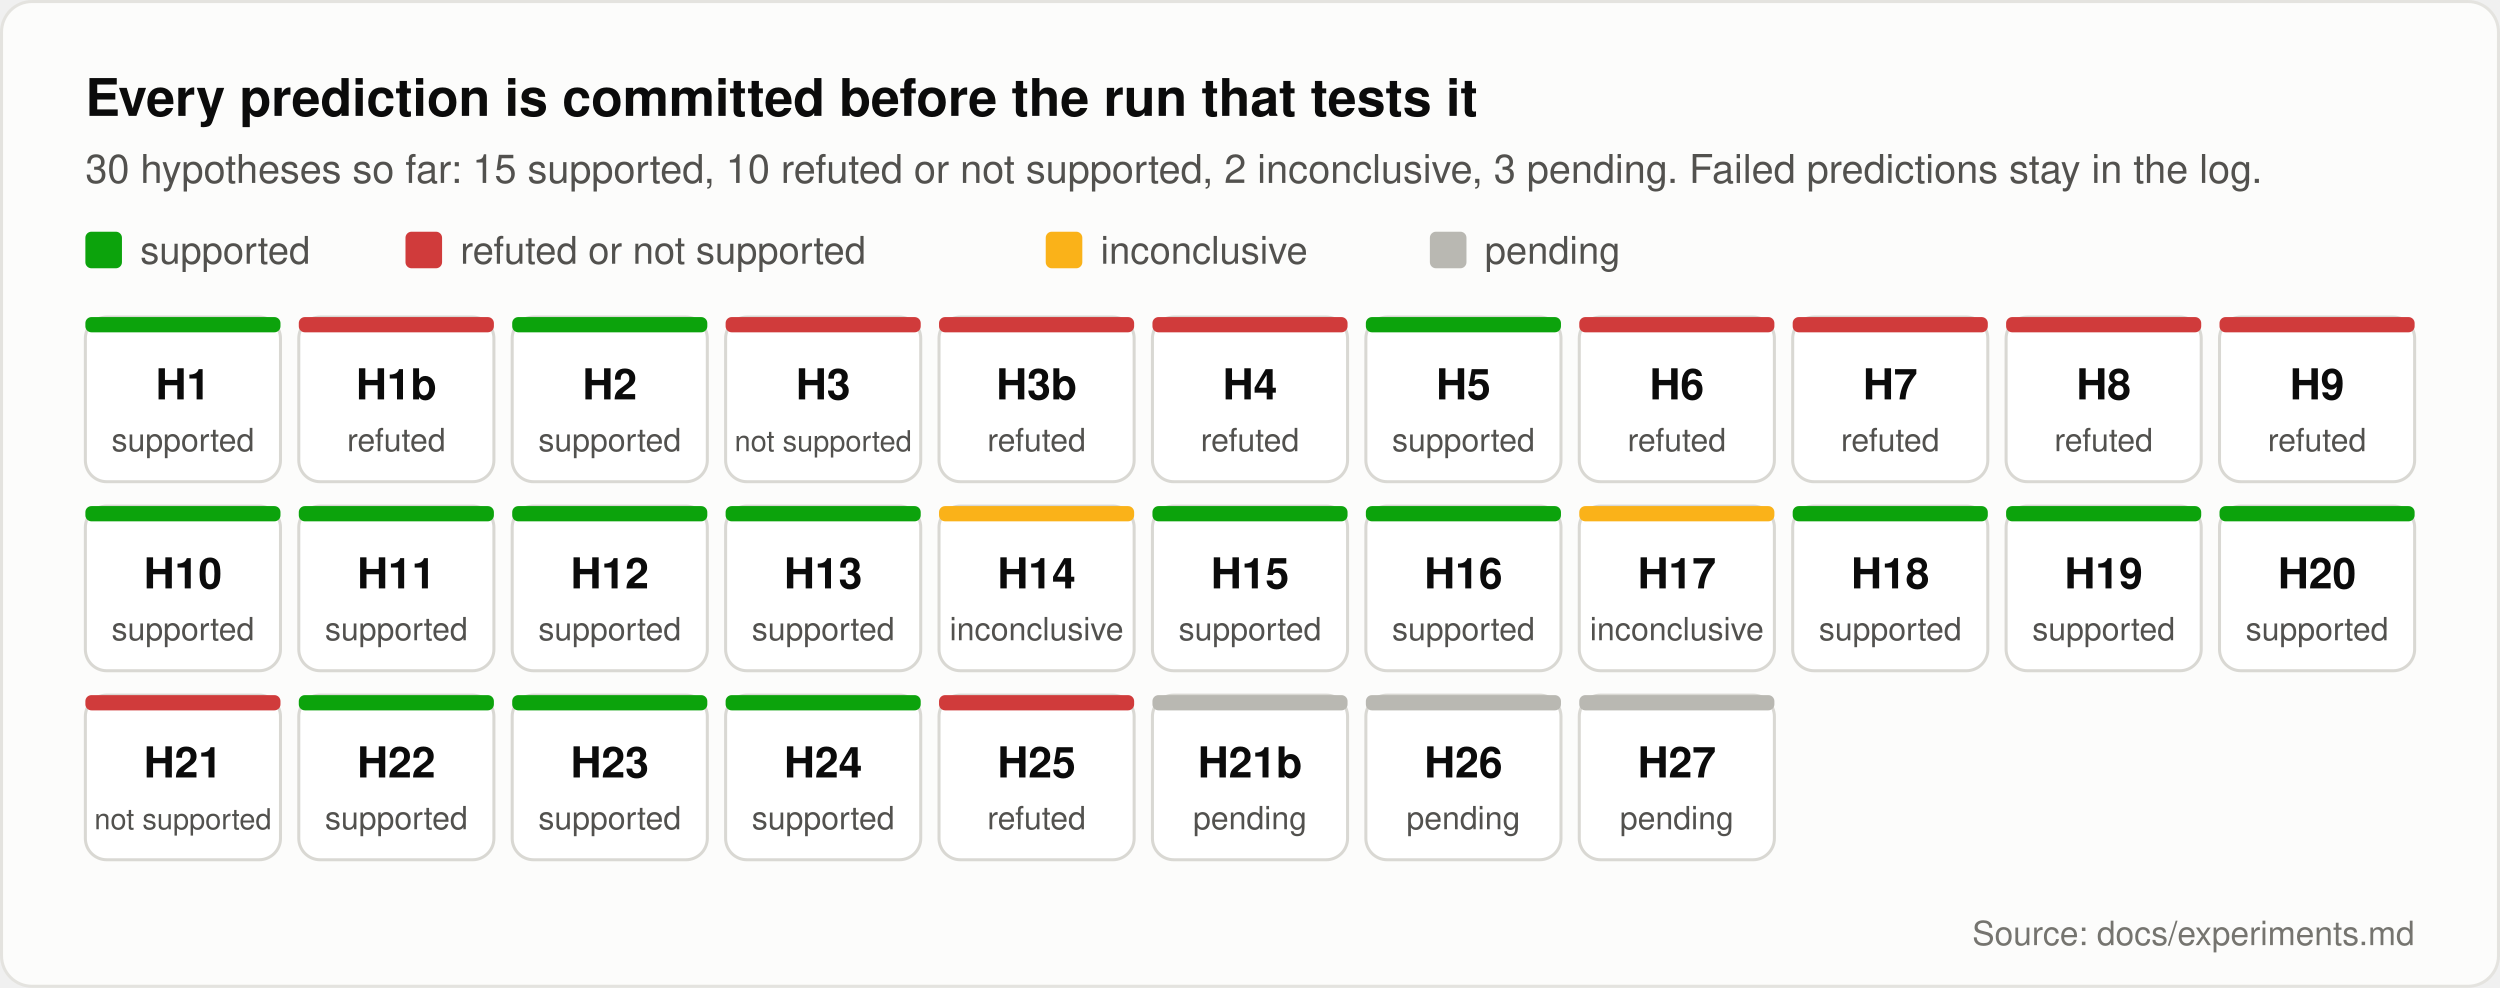
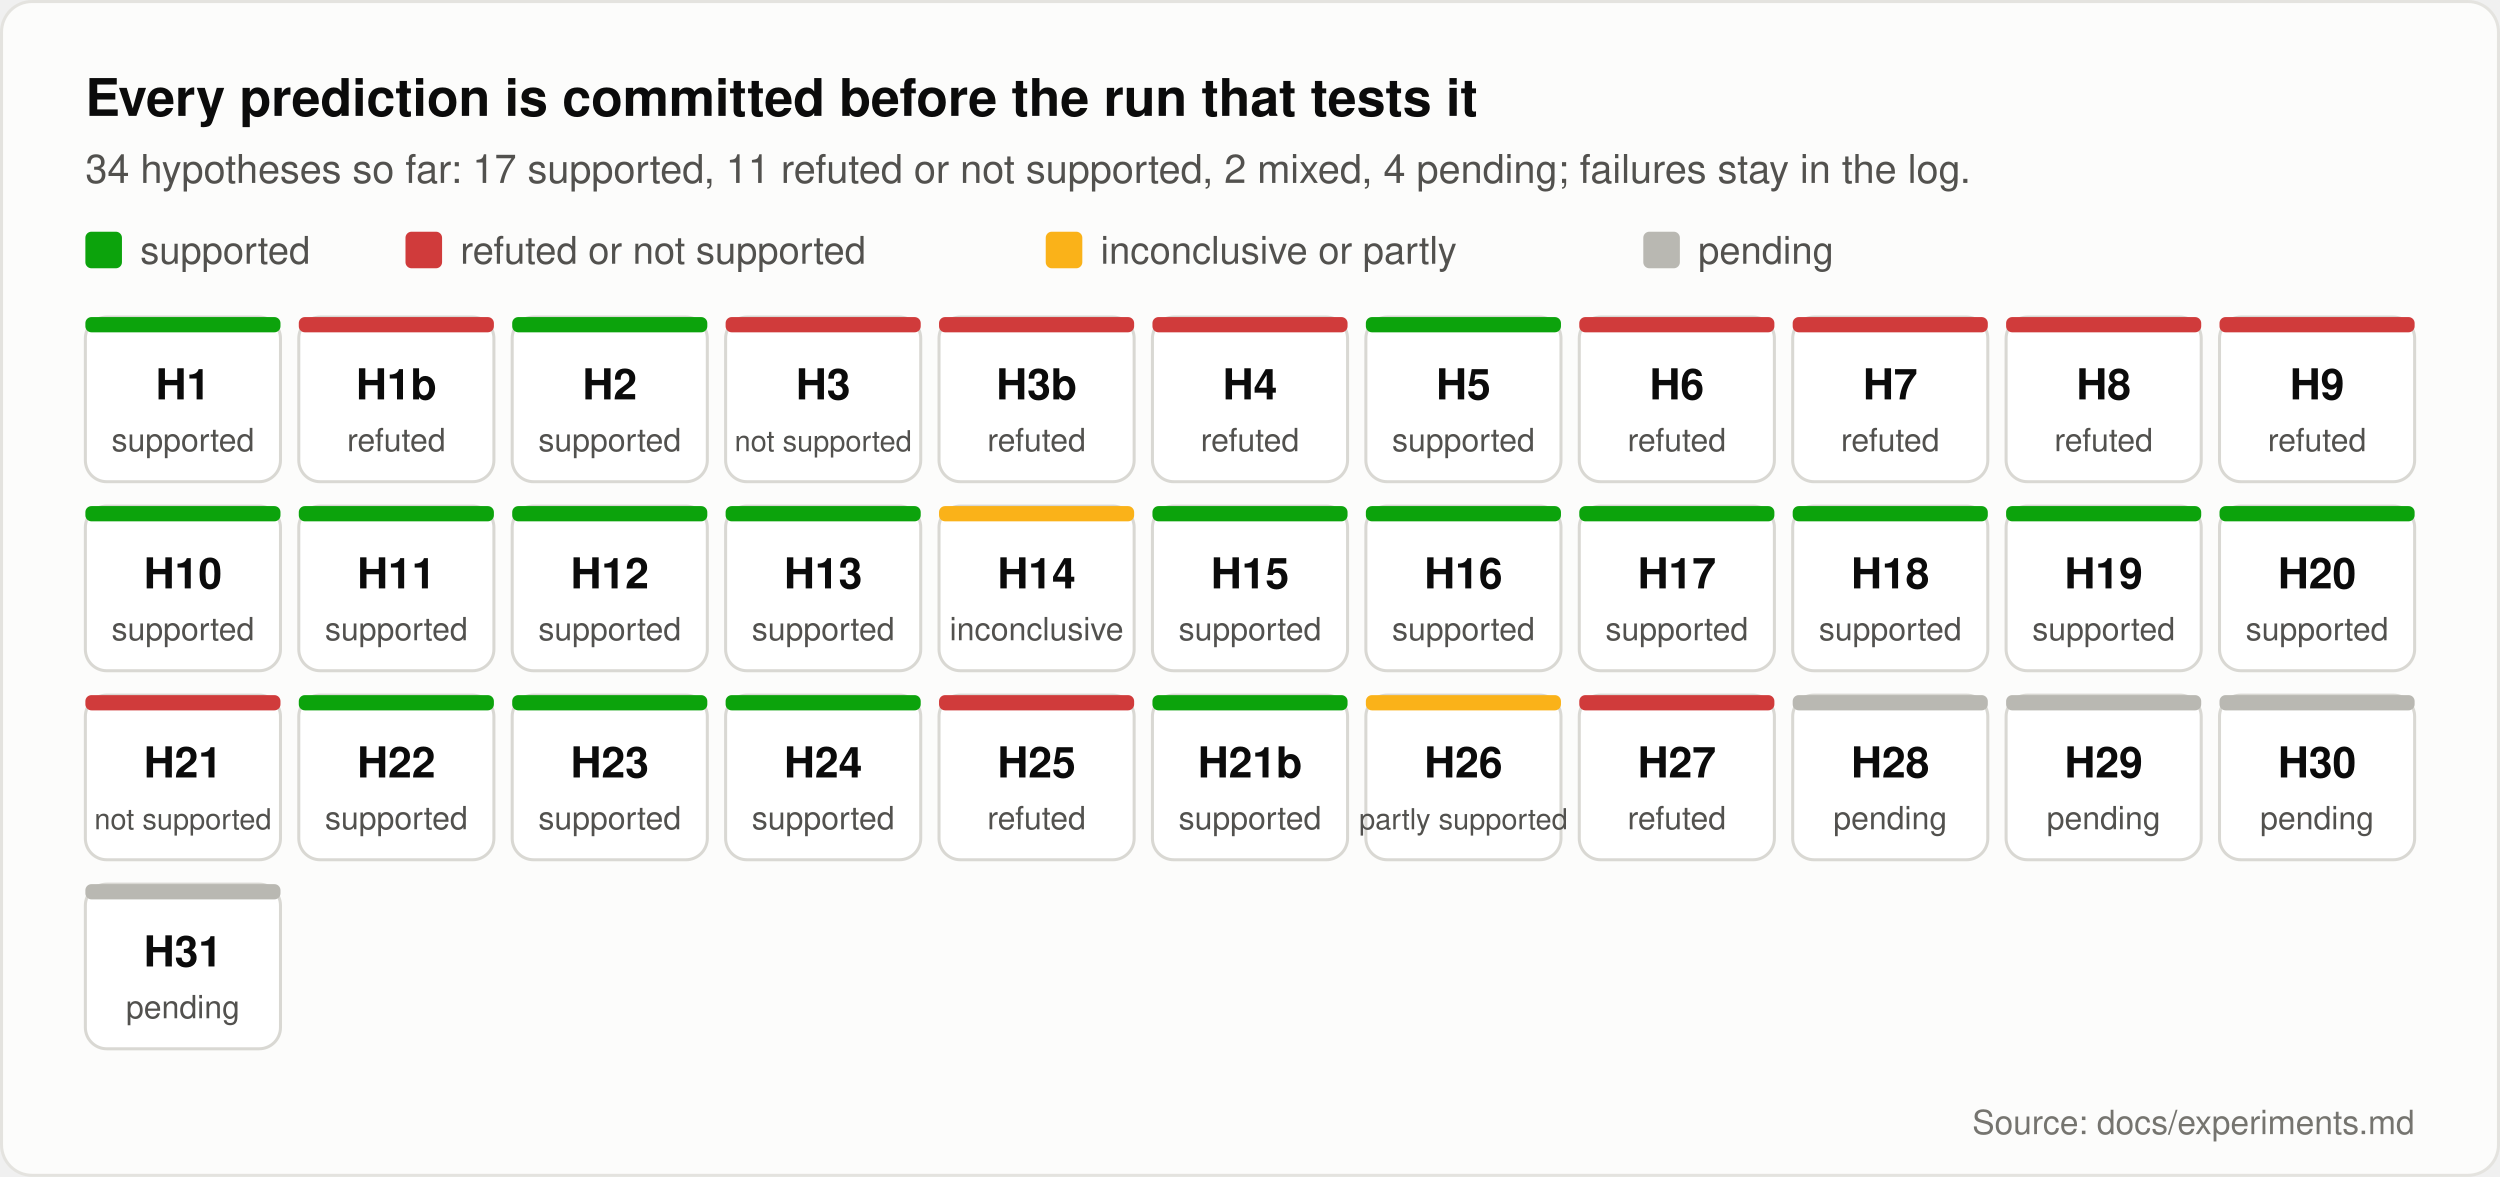
- <svg xmlns="http://www.w3.org/2000/svg" width="820" height="324" viewBox="0 0 820 324" role="img" aria-labelledby="title desc">
+ <svg xmlns="http://www.w3.org/2000/svg" width="820" height="386" viewBox="0 0 820 386" role="img" aria-labelledby="title desc">
  <style>
  .bg { fill: #fcfcfb; } .frame { fill: none; stroke: #e4e3df; }
  .t1 { fill: #0b0b0b; } .t2 { fill: #52514e; } .t3 { fill: #75746f; }
  .grid { stroke: #e4e3df; stroke-width: 1; } .axis { stroke: #b9b8b2; stroke-width: 1; }
  .s1 { fill: #2a78d6; } .s2 { fill: #eb6834; } .s3 { fill: #1baf7a; }
  .l1 { stroke: #2a78d6; } .l2 { stroke: #eb6834; } .l3 { stroke: #1baf7a; }
  .ring { stroke: #fcfcfb; stroke-width: 2; }
  .box { fill: #f3f2ee; stroke: #d9d8d3; stroke-width: 1; }
  .hot { fill: #e6eefa; stroke: #2a78d6; stroke-width: 1.5; }
  .wire { stroke: #75746f; stroke-width: 1.5; fill: none; }
  .tip { fill: #75746f; }
  .bracket { stroke: #2a78d6; stroke-width: 1.5; fill: none; stroke-dasharray: 5 4; }
  .tile { fill: #f3f2ee; } .big { fill: #0b0b0b; } .accent { fill: #2a78d6; }
  .good { fill: #0ca30c; } .bad { fill: #d03b3b; } .warn { fill: #fab219; } .none { fill: #b9b8b2; }
  .chip { fill: #ffffff; stroke: #d9d8d3; stroke-width: 1; }
  @media (prefers-color-scheme: dark) {
    .bg { fill: #1a1a19; } .frame { stroke: #383835; }
    .t1 { fill: #f0efec; } .t2 { fill: #c3c2b7; } .t3 { fill: #9a998f; }
    .grid { stroke: #2e2e2c; } .axis { stroke: #57564f; }
    .s1 { fill: #3987e5; } .s2 { fill: #d95926; } .s3 { fill: #199e70; }
    .l1 { stroke: #3987e5; } .l2 { stroke: #d95926; } .l3 { stroke: #199e70; }
    .ring { stroke: #1a1a19; }
    .box { fill: #242422; stroke: #46453f; }
    .hot { fill: #1c2a3d; stroke: #3987e5; }
    .wire { stroke: #9a998f; } .tip { fill: #9a998f; }
    .bracket { stroke: #3987e5; }
    .tile { fill: #242422; } .big { fill: #f0efec; } .accent { fill: #3987e5; }
    .none { fill: #57564f; } .chip { fill: #1f1f1e; stroke: #46453f; }
  }
</style>
-   <rect class="bg" x="0.5" y="0.5" width="819" height="323" rx="10" />
-   <rect class="frame" x="0.5" y="0.5" width="819" height="323" rx="10" />
+   <rect class="bg" x="0.5" y="0.5" width="819" height="385" rx="10" />
+   <rect class="frame" x="0.5" y="0.5" width="819" height="385" rx="10" />
  <text x="28.0" y="38.0" class="t1" font-family="ui-sans-serif, -apple-system, BlinkMacSystemFont, 'Segoe UI', Helvetica, Arial, sans-serif" font-size="17" font-weight="600" text-anchor="start">Every prediction is committed before the run that tests it</text>
-   <text x="28.0" y="60.0" class="t2" font-family="ui-sans-serif, -apple-system, BlinkMacSystemFont, 'Segoe UI', Helvetica, Arial, sans-serif" font-size="13" font-weight="400" text-anchor="start">30 hypotheses so far: 15 supported, 10 refuted or not supported, 2 inconclusive, 3 pending. Failed predictions stay in the log.</text>
+   <text x="28.0" y="60.0" class="t2" font-family="ui-sans-serif, -apple-system, BlinkMacSystemFont, 'Segoe UI', Helvetica, Arial, sans-serif" font-size="13" font-weight="400" text-anchor="start">34 hypotheses so far: 17 supported, 11 refuted or not supported, 2 mixed, 4 pending; failures stay in the log.</text>
  <rect class="good" x="28" y="76" width="12" height="12" rx="2" />
  <text x="46.0" y="86.5" class="t2" font-family="ui-sans-serif, -apple-system, BlinkMacSystemFont, 'Segoe UI', Helvetica, Arial, sans-serif" font-size="12.5" font-weight="400" text-anchor="start">supported</text>
  <rect class="bad" x="133.0" y="76" width="12" height="12" rx="2" />
  <text x="151.0" y="86.5" class="t2" font-family="ui-sans-serif, -apple-system, BlinkMacSystemFont, 'Segoe UI', Helvetica, Arial, sans-serif" font-size="12.5" font-weight="400" text-anchor="start">refuted or not supported</text>
  <rect class="warn" x="343.0" y="76" width="12" height="12" rx="2" />
-   <text x="361.0" y="86.5" class="t2" font-family="ui-sans-serif, -apple-system, BlinkMacSystemFont, 'Segoe UI', Helvetica, Arial, sans-serif" font-size="12.5" font-weight="400" text-anchor="start">inconclusive</text>
-   <rect class="none" x="469.0" y="76" width="12" height="12" rx="2" />
-   <text x="487.0" y="86.5" class="t2" font-family="ui-sans-serif, -apple-system, BlinkMacSystemFont, 'Segoe UI', Helvetica, Arial, sans-serif" font-size="12.5" font-weight="400" text-anchor="start">pending</text>
+   <text x="361.0" y="86.5" class="t2" font-family="ui-sans-serif, -apple-system, BlinkMacSystemFont, 'Segoe UI', Helvetica, Arial, sans-serif" font-size="12.5" font-weight="400" text-anchor="start">inconclusive or partly</text>
+   <rect class="none" x="539.0" y="76" width="12" height="12" rx="2" />
+   <text x="557.0" y="86.5" class="t2" font-family="ui-sans-serif, -apple-system, BlinkMacSystemFont, 'Segoe UI', Helvetica, Arial, sans-serif" font-size="12.5" font-weight="400" text-anchor="start">pending</text>
  <rect class="chip" x="28" y="104" width="64" height="54" rx="7" />
  <rect class="good" x="28" y="104" width="64" height="5" rx="2" />
  <text x="60.0" y="131.0" class="t1" font-family="ui-sans-serif, -apple-system, BlinkMacSystemFont, 'Segoe UI', Helvetica, Arial, sans-serif" font-size="14" font-weight="700" text-anchor="middle">H1</text>
  <text x="60.0" y="148.0" class="t2" font-family="ui-sans-serif, -apple-system, BlinkMacSystemFont, 'Segoe UI', Helvetica, Arial, sans-serif" font-size="10.5" font-weight="400" text-anchor="middle">supported</text>
  <rect class="chip" x="98" y="104" width="64" height="54" rx="7" />
  <rect class="bad" x="98" y="104" width="64" height="5" rx="2" />
  <text x="130.0" y="131.0" class="t1" font-family="ui-sans-serif, -apple-system, BlinkMacSystemFont, 'Segoe UI', Helvetica, Arial, sans-serif" font-size="14" font-weight="700" text-anchor="middle">H1b</text>
  <text x="130.0" y="148.0" class="t2" font-family="ui-sans-serif, -apple-system, BlinkMacSystemFont, 'Segoe UI', Helvetica, Arial, sans-serif" font-size="10.5" font-weight="400" text-anchor="middle">refuted</text>
  <rect class="chip" x="168" y="104" width="64" height="54" rx="7" />
  <rect class="good" x="168" y="104" width="64" height="5" rx="2" />
  <text x="200.0" y="131.0" class="t1" font-family="ui-sans-serif, -apple-system, BlinkMacSystemFont, 'Segoe UI', Helvetica, Arial, sans-serif" font-size="14" font-weight="700" text-anchor="middle">H2</text>
  <text x="200.0" y="148.0" class="t2" font-family="ui-sans-serif, -apple-system, BlinkMacSystemFont, 'Segoe UI', Helvetica, Arial, sans-serif" font-size="10.5" font-weight="400" text-anchor="middle">supported</text>
  <rect class="chip" x="238" y="104" width="64" height="54" rx="7" />
  <rect class="bad" x="238" y="104" width="64" height="5" rx="2" />
  <text x="270.0" y="131.0" class="t1" font-family="ui-sans-serif, -apple-system, BlinkMacSystemFont, 'Segoe UI', Helvetica, Arial, sans-serif" font-size="14" font-weight="700" text-anchor="middle">H3</text>
  <text x="270.0" y="148.0" class="t2" font-family="ui-sans-serif, -apple-system, BlinkMacSystemFont, 'Segoe UI', Helvetica, Arial, sans-serif" font-size="9.5" font-weight="400" text-anchor="middle">not supported</text>
  <rect class="chip" x="308" y="104" width="64" height="54" rx="7" />
  <rect class="bad" x="308" y="104" width="64" height="5" rx="2" />
  <text x="340.0" y="131.0" class="t1" font-family="ui-sans-serif, -apple-system, BlinkMacSystemFont, 'Segoe UI', Helvetica, Arial, sans-serif" font-size="14" font-weight="700" text-anchor="middle">H3b</text>
  <text x="340.0" y="148.0" class="t2" font-family="ui-sans-serif, -apple-system, BlinkMacSystemFont, 'Segoe UI', Helvetica, Arial, sans-serif" font-size="10.5" font-weight="400" text-anchor="middle">refuted</text>
  <rect class="chip" x="378" y="104" width="64" height="54" rx="7" />
  <rect class="bad" x="378" y="104" width="64" height="5" rx="2" />
  <text x="410.0" y="131.0" class="t1" font-family="ui-sans-serif, -apple-system, BlinkMacSystemFont, 'Segoe UI', Helvetica, Arial, sans-serif" font-size="14" font-weight="700" text-anchor="middle">H4</text>
  <text x="410.0" y="148.0" class="t2" font-family="ui-sans-serif, -apple-system, BlinkMacSystemFont, 'Segoe UI', Helvetica, Arial, sans-serif" font-size="10.5" font-weight="400" text-anchor="middle">refuted</text>
  <rect class="chip" x="448" y="104" width="64" height="54" rx="7" />
  <rect class="good" x="448" y="104" width="64" height="5" rx="2" />
  <text x="480.0" y="131.0" class="t1" font-family="ui-sans-serif, -apple-system, BlinkMacSystemFont, 'Segoe UI', Helvetica, Arial, sans-serif" font-size="14" font-weight="700" text-anchor="middle">H5</text>
  <text x="480.0" y="148.0" class="t2" font-family="ui-sans-serif, -apple-system, BlinkMacSystemFont, 'Segoe UI', Helvetica, Arial, sans-serif" font-size="10.5" font-weight="400" text-anchor="middle">supported</text>
  <rect class="chip" x="518" y="104" width="64" height="54" rx="7" />
  <rect class="bad" x="518" y="104" width="64" height="5" rx="2" />
  <text x="550.0" y="131.0" class="t1" font-family="ui-sans-serif, -apple-system, BlinkMacSystemFont, 'Segoe UI', Helvetica, Arial, sans-serif" font-size="14" font-weight="700" text-anchor="middle">H6</text>
  <text x="550.0" y="148.0" class="t2" font-family="ui-sans-serif, -apple-system, BlinkMacSystemFont, 'Segoe UI', Helvetica, Arial, sans-serif" font-size="10.5" font-weight="400" text-anchor="middle">refuted</text>
  <rect class="chip" x="588" y="104" width="64" height="54" rx="7" />
  <rect class="bad" x="588" y="104" width="64" height="5" rx="2" />
  <text x="620.0" y="131.0" class="t1" font-family="ui-sans-serif, -apple-system, BlinkMacSystemFont, 'Segoe UI', Helvetica, Arial, sans-serif" font-size="14" font-weight="700" text-anchor="middle">H7</text>
  <text x="620.0" y="148.0" class="t2" font-family="ui-sans-serif, -apple-system, BlinkMacSystemFont, 'Segoe UI', Helvetica, Arial, sans-serif" font-size="10.5" font-weight="400" text-anchor="middle">refuted</text>
  <rect class="chip" x="658" y="104" width="64" height="54" rx="7" />
  <rect class="bad" x="658" y="104" width="64" height="5" rx="2" />
  <text x="690.0" y="131.0" class="t1" font-family="ui-sans-serif, -apple-system, BlinkMacSystemFont, 'Segoe UI', Helvetica, Arial, sans-serif" font-size="14" font-weight="700" text-anchor="middle">H8</text>
  <text x="690.0" y="148.0" class="t2" font-family="ui-sans-serif, -apple-system, BlinkMacSystemFont, 'Segoe UI', Helvetica, Arial, sans-serif" font-size="10.5" font-weight="400" text-anchor="middle">refuted</text>
  <rect class="chip" x="728" y="104" width="64" height="54" rx="7" />
  <rect class="bad" x="728" y="104" width="64" height="5" rx="2" />
  <text x="760.0" y="131.0" class="t1" font-family="ui-sans-serif, -apple-system, BlinkMacSystemFont, 'Segoe UI', Helvetica, Arial, sans-serif" font-size="14" font-weight="700" text-anchor="middle">H9</text>
  <text x="760.0" y="148.0" class="t2" font-family="ui-sans-serif, -apple-system, BlinkMacSystemFont, 'Segoe UI', Helvetica, Arial, sans-serif" font-size="10.5" font-weight="400" text-anchor="middle">refuted</text>
  <rect class="chip" x="28" y="166" width="64" height="54" rx="7" />
  <rect class="good" x="28" y="166" width="64" height="5" rx="2" />
  <text x="60.0" y="193.0" class="t1" font-family="ui-sans-serif, -apple-system, BlinkMacSystemFont, 'Segoe UI', Helvetica, Arial, sans-serif" font-size="14" font-weight="700" text-anchor="middle">H10</text>
  <text x="60.0" y="210.0" class="t2" font-family="ui-sans-serif, -apple-system, BlinkMacSystemFont, 'Segoe UI', Helvetica, Arial, sans-serif" font-size="10.5" font-weight="400" text-anchor="middle">supported</text>
  <rect class="chip" x="98" y="166" width="64" height="54" rx="7" />
  <rect class="good" x="98" y="166" width="64" height="5" rx="2" />
  <text x="130.0" y="193.0" class="t1" font-family="ui-sans-serif, -apple-system, BlinkMacSystemFont, 'Segoe UI', Helvetica, Arial, sans-serif" font-size="14" font-weight="700" text-anchor="middle">H11</text>
  <text x="130.0" y="210.0" class="t2" font-family="ui-sans-serif, -apple-system, BlinkMacSystemFont, 'Segoe UI', Helvetica, Arial, sans-serif" font-size="10.5" font-weight="400" text-anchor="middle">supported</text>
  <rect class="chip" x="168" y="166" width="64" height="54" rx="7" />
  <rect class="good" x="168" y="166" width="64" height="5" rx="2" />
  <text x="200.0" y="193.0" class="t1" font-family="ui-sans-serif, -apple-system, BlinkMacSystemFont, 'Segoe UI', Helvetica, Arial, sans-serif" font-size="14" font-weight="700" text-anchor="middle">H12</text>
  <text x="200.0" y="210.0" class="t2" font-family="ui-sans-serif, -apple-system, BlinkMacSystemFont, 'Segoe UI', Helvetica, Arial, sans-serif" font-size="10.5" font-weight="400" text-anchor="middle">supported</text>
  <rect class="chip" x="238" y="166" width="64" height="54" rx="7" />
  <rect class="good" x="238" y="166" width="64" height="5" rx="2" />
  <text x="270.0" y="193.0" class="t1" font-family="ui-sans-serif, -apple-system, BlinkMacSystemFont, 'Segoe UI', Helvetica, Arial, sans-serif" font-size="14" font-weight="700" text-anchor="middle">H13</text>
  <text x="270.0" y="210.0" class="t2" font-family="ui-sans-serif, -apple-system, BlinkMacSystemFont, 'Segoe UI', Helvetica, Arial, sans-serif" font-size="10.5" font-weight="400" text-anchor="middle">supported</text>
  <rect class="chip" x="308" y="166" width="64" height="54" rx="7" />
  <rect class="warn" x="308" y="166" width="64" height="5" rx="2" />
  <text x="340.0" y="193.0" class="t1" font-family="ui-sans-serif, -apple-system, BlinkMacSystemFont, 'Segoe UI', Helvetica, Arial, sans-serif" font-size="14" font-weight="700" text-anchor="middle">H14</text>
  <text x="340.0" y="210.0" class="t2" font-family="ui-sans-serif, -apple-system, BlinkMacSystemFont, 'Segoe UI', Helvetica, Arial, sans-serif" font-size="10.5" font-weight="400" text-anchor="middle">inconclusive</text>
  <rect class="chip" x="378" y="166" width="64" height="54" rx="7" />
  <rect class="good" x="378" y="166" width="64" height="5" rx="2" />
  <text x="410.0" y="193.0" class="t1" font-family="ui-sans-serif, -apple-system, BlinkMacSystemFont, 'Segoe UI', Helvetica, Arial, sans-serif" font-size="14" font-weight="700" text-anchor="middle">H15</text>
  <text x="410.0" y="210.0" class="t2" font-family="ui-sans-serif, -apple-system, BlinkMacSystemFont, 'Segoe UI', Helvetica, Arial, sans-serif" font-size="10.5" font-weight="400" text-anchor="middle">supported</text>
  <rect class="chip" x="448" y="166" width="64" height="54" rx="7" />
  <rect class="good" x="448" y="166" width="64" height="5" rx="2" />
  <text x="480.0" y="193.0" class="t1" font-family="ui-sans-serif, -apple-system, BlinkMacSystemFont, 'Segoe UI', Helvetica, Arial, sans-serif" font-size="14" font-weight="700" text-anchor="middle">H16</text>
  <text x="480.0" y="210.0" class="t2" font-family="ui-sans-serif, -apple-system, BlinkMacSystemFont, 'Segoe UI', Helvetica, Arial, sans-serif" font-size="10.5" font-weight="400" text-anchor="middle">supported</text>
  <rect class="chip" x="518" y="166" width="64" height="54" rx="7" />
-   <rect class="warn" x="518" y="166" width="64" height="5" rx="2" />
+   <rect class="good" x="518" y="166" width="64" height="5" rx="2" />
  <text x="550.0" y="193.0" class="t1" font-family="ui-sans-serif, -apple-system, BlinkMacSystemFont, 'Segoe UI', Helvetica, Arial, sans-serif" font-size="14" font-weight="700" text-anchor="middle">H17</text>
-   <text x="550.0" y="210.0" class="t2" font-family="ui-sans-serif, -apple-system, BlinkMacSystemFont, 'Segoe UI', Helvetica, Arial, sans-serif" font-size="10.5" font-weight="400" text-anchor="middle">inconclusive</text>
+   <text x="550.0" y="210.0" class="t2" font-family="ui-sans-serif, -apple-system, BlinkMacSystemFont, 'Segoe UI', Helvetica, Arial, sans-serif" font-size="10.5" font-weight="400" text-anchor="middle">supported</text>
  <rect class="chip" x="588" y="166" width="64" height="54" rx="7" />
  <rect class="good" x="588" y="166" width="64" height="5" rx="2" />
  <text x="620.0" y="193.0" class="t1" font-family="ui-sans-serif, -apple-system, BlinkMacSystemFont, 'Segoe UI', Helvetica, Arial, sans-serif" font-size="14" font-weight="700" text-anchor="middle">H18</text>
  <text x="620.0" y="210.0" class="t2" font-family="ui-sans-serif, -apple-system, BlinkMacSystemFont, 'Segoe UI', Helvetica, Arial, sans-serif" font-size="10.5" font-weight="400" text-anchor="middle">supported</text>
  <rect class="chip" x="658" y="166" width="64" height="54" rx="7" />
  <rect class="good" x="658" y="166" width="64" height="5" rx="2" />
  <text x="690.0" y="193.0" class="t1" font-family="ui-sans-serif, -apple-system, BlinkMacSystemFont, 'Segoe UI', Helvetica, Arial, sans-serif" font-size="14" font-weight="700" text-anchor="middle">H19</text>
  <text x="690.0" y="210.0" class="t2" font-family="ui-sans-serif, -apple-system, BlinkMacSystemFont, 'Segoe UI', Helvetica, Arial, sans-serif" font-size="10.5" font-weight="400" text-anchor="middle">supported</text>
  <rect class="chip" x="728" y="166" width="64" height="54" rx="7" />
  <rect class="good" x="728" y="166" width="64" height="5" rx="2" />
  <text x="760.0" y="193.0" class="t1" font-family="ui-sans-serif, -apple-system, BlinkMacSystemFont, 'Segoe UI', Helvetica, Arial, sans-serif" font-size="14" font-weight="700" text-anchor="middle">H20</text>
  <text x="760.0" y="210.0" class="t2" font-family="ui-sans-serif, -apple-system, BlinkMacSystemFont, 'Segoe UI', Helvetica, Arial, sans-serif" font-size="10.5" font-weight="400" text-anchor="middle">supported</text>
  <rect class="chip" x="28" y="228" width="64" height="54" rx="7" />
  <rect class="bad" x="28" y="228" width="64" height="5" rx="2" />
  <text x="60.0" y="255.0" class="t1" font-family="ui-sans-serif, -apple-system, BlinkMacSystemFont, 'Segoe UI', Helvetica, Arial, sans-serif" font-size="14" font-weight="700" text-anchor="middle">H21</text>
  <text x="60.0" y="272.0" class="t2" font-family="ui-sans-serif, -apple-system, BlinkMacSystemFont, 'Segoe UI', Helvetica, Arial, sans-serif" font-size="9.5" font-weight="400" text-anchor="middle">not supported</text>
  <rect class="chip" x="98" y="228" width="64" height="54" rx="7" />
  <rect class="good" x="98" y="228" width="64" height="5" rx="2" />
  <text x="130.0" y="255.0" class="t1" font-family="ui-sans-serif, -apple-system, BlinkMacSystemFont, 'Segoe UI', Helvetica, Arial, sans-serif" font-size="14" font-weight="700" text-anchor="middle">H22</text>
  <text x="130.0" y="272.0" class="t2" font-family="ui-sans-serif, -apple-system, BlinkMacSystemFont, 'Segoe UI', Helvetica, Arial, sans-serif" font-size="10.5" font-weight="400" text-anchor="middle">supported</text>
  <rect class="chip" x="168" y="228" width="64" height="54" rx="7" />
  <rect class="good" x="168" y="228" width="64" height="5" rx="2" />
  <text x="200.0" y="255.0" class="t1" font-family="ui-sans-serif, -apple-system, BlinkMacSystemFont, 'Segoe UI', Helvetica, Arial, sans-serif" font-size="14" font-weight="700" text-anchor="middle">H23</text>
  <text x="200.0" y="272.0" class="t2" font-family="ui-sans-serif, -apple-system, BlinkMacSystemFont, 'Segoe UI', Helvetica, Arial, sans-serif" font-size="10.5" font-weight="400" text-anchor="middle">supported</text>
  <rect class="chip" x="238" y="228" width="64" height="54" rx="7" />
  <rect class="good" x="238" y="228" width="64" height="5" rx="2" />
  <text x="270.0" y="255.0" class="t1" font-family="ui-sans-serif, -apple-system, BlinkMacSystemFont, 'Segoe UI', Helvetica, Arial, sans-serif" font-size="14" font-weight="700" text-anchor="middle">H24</text>
  <text x="270.0" y="272.0" class="t2" font-family="ui-sans-serif, -apple-system, BlinkMacSystemFont, 'Segoe UI', Helvetica, Arial, sans-serif" font-size="10.5" font-weight="400" text-anchor="middle">supported</text>
  <rect class="chip" x="308" y="228" width="64" height="54" rx="7" />
  <rect class="bad" x="308" y="228" width="64" height="5" rx="2" />
  <text x="340.0" y="255.0" class="t1" font-family="ui-sans-serif, -apple-system, BlinkMacSystemFont, 'Segoe UI', Helvetica, Arial, sans-serif" font-size="14" font-weight="700" text-anchor="middle">H25</text>
  <text x="340.0" y="272.0" class="t2" font-family="ui-sans-serif, -apple-system, BlinkMacSystemFont, 'Segoe UI', Helvetica, Arial, sans-serif" font-size="10.5" font-weight="400" text-anchor="middle">refuted</text>
  <rect class="chip" x="378" y="228" width="64" height="54" rx="7" />
-   <rect class="none" x="378" y="228" width="64" height="5" rx="2" />
+   <rect class="good" x="378" y="228" width="64" height="5" rx="2" />
  <text x="410.0" y="255.0" class="t1" font-family="ui-sans-serif, -apple-system, BlinkMacSystemFont, 'Segoe UI', Helvetica, Arial, sans-serif" font-size="14" font-weight="700" text-anchor="middle">H21b</text>
-   <text x="410.0" y="272.0" class="t2" font-family="ui-sans-serif, -apple-system, BlinkMacSystemFont, 'Segoe UI', Helvetica, Arial, sans-serif" font-size="10.5" font-weight="400" text-anchor="middle">pending</text>
+   <text x="410.0" y="272.0" class="t2" font-family="ui-sans-serif, -apple-system, BlinkMacSystemFont, 'Segoe UI', Helvetica, Arial, sans-serif" font-size="10.5" font-weight="400" text-anchor="middle">supported</text>
  <rect class="chip" x="448" y="228" width="64" height="54" rx="7" />
-   <rect class="none" x="448" y="228" width="64" height="5" rx="2" />
+   <rect class="warn" x="448" y="228" width="64" height="5" rx="2" />
  <text x="480.0" y="255.0" class="t1" font-family="ui-sans-serif, -apple-system, BlinkMacSystemFont, 'Segoe UI', Helvetica, Arial, sans-serif" font-size="14" font-weight="700" text-anchor="middle">H26</text>
-   <text x="480.0" y="272.0" class="t2" font-family="ui-sans-serif, -apple-system, BlinkMacSystemFont, 'Segoe UI', Helvetica, Arial, sans-serif" font-size="10.5" font-weight="400" text-anchor="middle">pending</text>
+   <text x="480.0" y="272.0" class="t2" font-family="ui-sans-serif, -apple-system, BlinkMacSystemFont, 'Segoe UI', Helvetica, Arial, sans-serif" font-size="9.5" font-weight="400" text-anchor="middle">partly supported</text>
  <rect class="chip" x="518" y="228" width="64" height="54" rx="7" />
-   <rect class="none" x="518" y="228" width="64" height="5" rx="2" />
+   <rect class="bad" x="518" y="228" width="64" height="5" rx="2" />
  <text x="550.0" y="255.0" class="t1" font-family="ui-sans-serif, -apple-system, BlinkMacSystemFont, 'Segoe UI', Helvetica, Arial, sans-serif" font-size="14" font-weight="700" text-anchor="middle">H27</text>
-   <text x="550.0" y="272.0" class="t2" font-family="ui-sans-serif, -apple-system, BlinkMacSystemFont, 'Segoe UI', Helvetica, Arial, sans-serif" font-size="10.5" font-weight="400" text-anchor="middle">pending</text>
-   <text x="792.0" y="310.0" class="t3" font-family="ui-sans-serif, -apple-system, BlinkMacSystemFont, 'Segoe UI', Helvetica, Arial, sans-serif" font-size="11" font-weight="400" text-anchor="end">Source: docs/experiments.md</text>
+   <text x="550.0" y="272.0" class="t2" font-family="ui-sans-serif, -apple-system, BlinkMacSystemFont, 'Segoe UI', Helvetica, Arial, sans-serif" font-size="10.5" font-weight="400" text-anchor="middle">refuted</text>
+   <rect class="chip" x="588" y="228" width="64" height="54" rx="7" />
+   <rect class="none" x="588" y="228" width="64" height="5" rx="2" />
+   <text x="620.0" y="255.0" class="t1" font-family="ui-sans-serif, -apple-system, BlinkMacSystemFont, 'Segoe UI', Helvetica, Arial, sans-serif" font-size="14" font-weight="700" text-anchor="middle">H28</text>
+   <text x="620.0" y="272.0" class="t2" font-family="ui-sans-serif, -apple-system, BlinkMacSystemFont, 'Segoe UI', Helvetica, Arial, sans-serif" font-size="10.5" font-weight="400" text-anchor="middle">pending</text>
+   <rect class="chip" x="658" y="228" width="64" height="54" rx="7" />
+   <rect class="none" x="658" y="228" width="64" height="5" rx="2" />
+   <text x="690.0" y="255.0" class="t1" font-family="ui-sans-serif, -apple-system, BlinkMacSystemFont, 'Segoe UI', Helvetica, Arial, sans-serif" font-size="14" font-weight="700" text-anchor="middle">H29</text>
+   <text x="690.0" y="272.0" class="t2" font-family="ui-sans-serif, -apple-system, BlinkMacSystemFont, 'Segoe UI', Helvetica, Arial, sans-serif" font-size="10.5" font-weight="400" text-anchor="middle">pending</text>
+   <rect class="chip" x="728" y="228" width="64" height="54" rx="7" />
+   <rect class="none" x="728" y="228" width="64" height="5" rx="2" />
+   <text x="760.0" y="255.0" class="t1" font-family="ui-sans-serif, -apple-system, BlinkMacSystemFont, 'Segoe UI', Helvetica, Arial, sans-serif" font-size="14" font-weight="700" text-anchor="middle">H30</text>
+   <text x="760.0" y="272.0" class="t2" font-family="ui-sans-serif, -apple-system, BlinkMacSystemFont, 'Segoe UI', Helvetica, Arial, sans-serif" font-size="10.5" font-weight="400" text-anchor="middle">pending</text>
+   <rect class="chip" x="28" y="290" width="64" height="54" rx="7" />
+   <rect class="none" x="28" y="290" width="64" height="5" rx="2" />
+   <text x="60.0" y="317.0" class="t1" font-family="ui-sans-serif, -apple-system, BlinkMacSystemFont, 'Segoe UI', Helvetica, Arial, sans-serif" font-size="14" font-weight="700" text-anchor="middle">H31</text>
+   <text x="60.0" y="334.0" class="t2" font-family="ui-sans-serif, -apple-system, BlinkMacSystemFont, 'Segoe UI', Helvetica, Arial, sans-serif" font-size="10.5" font-weight="400" text-anchor="middle">pending</text>
+   <text x="792.0" y="372.0" class="t3" font-family="ui-sans-serif, -apple-system, BlinkMacSystemFont, 'Segoe UI', Helvetica, Arial, sans-serif" font-size="11" font-weight="400" text-anchor="end">Source: docs/experiments.md</text>
</svg>
